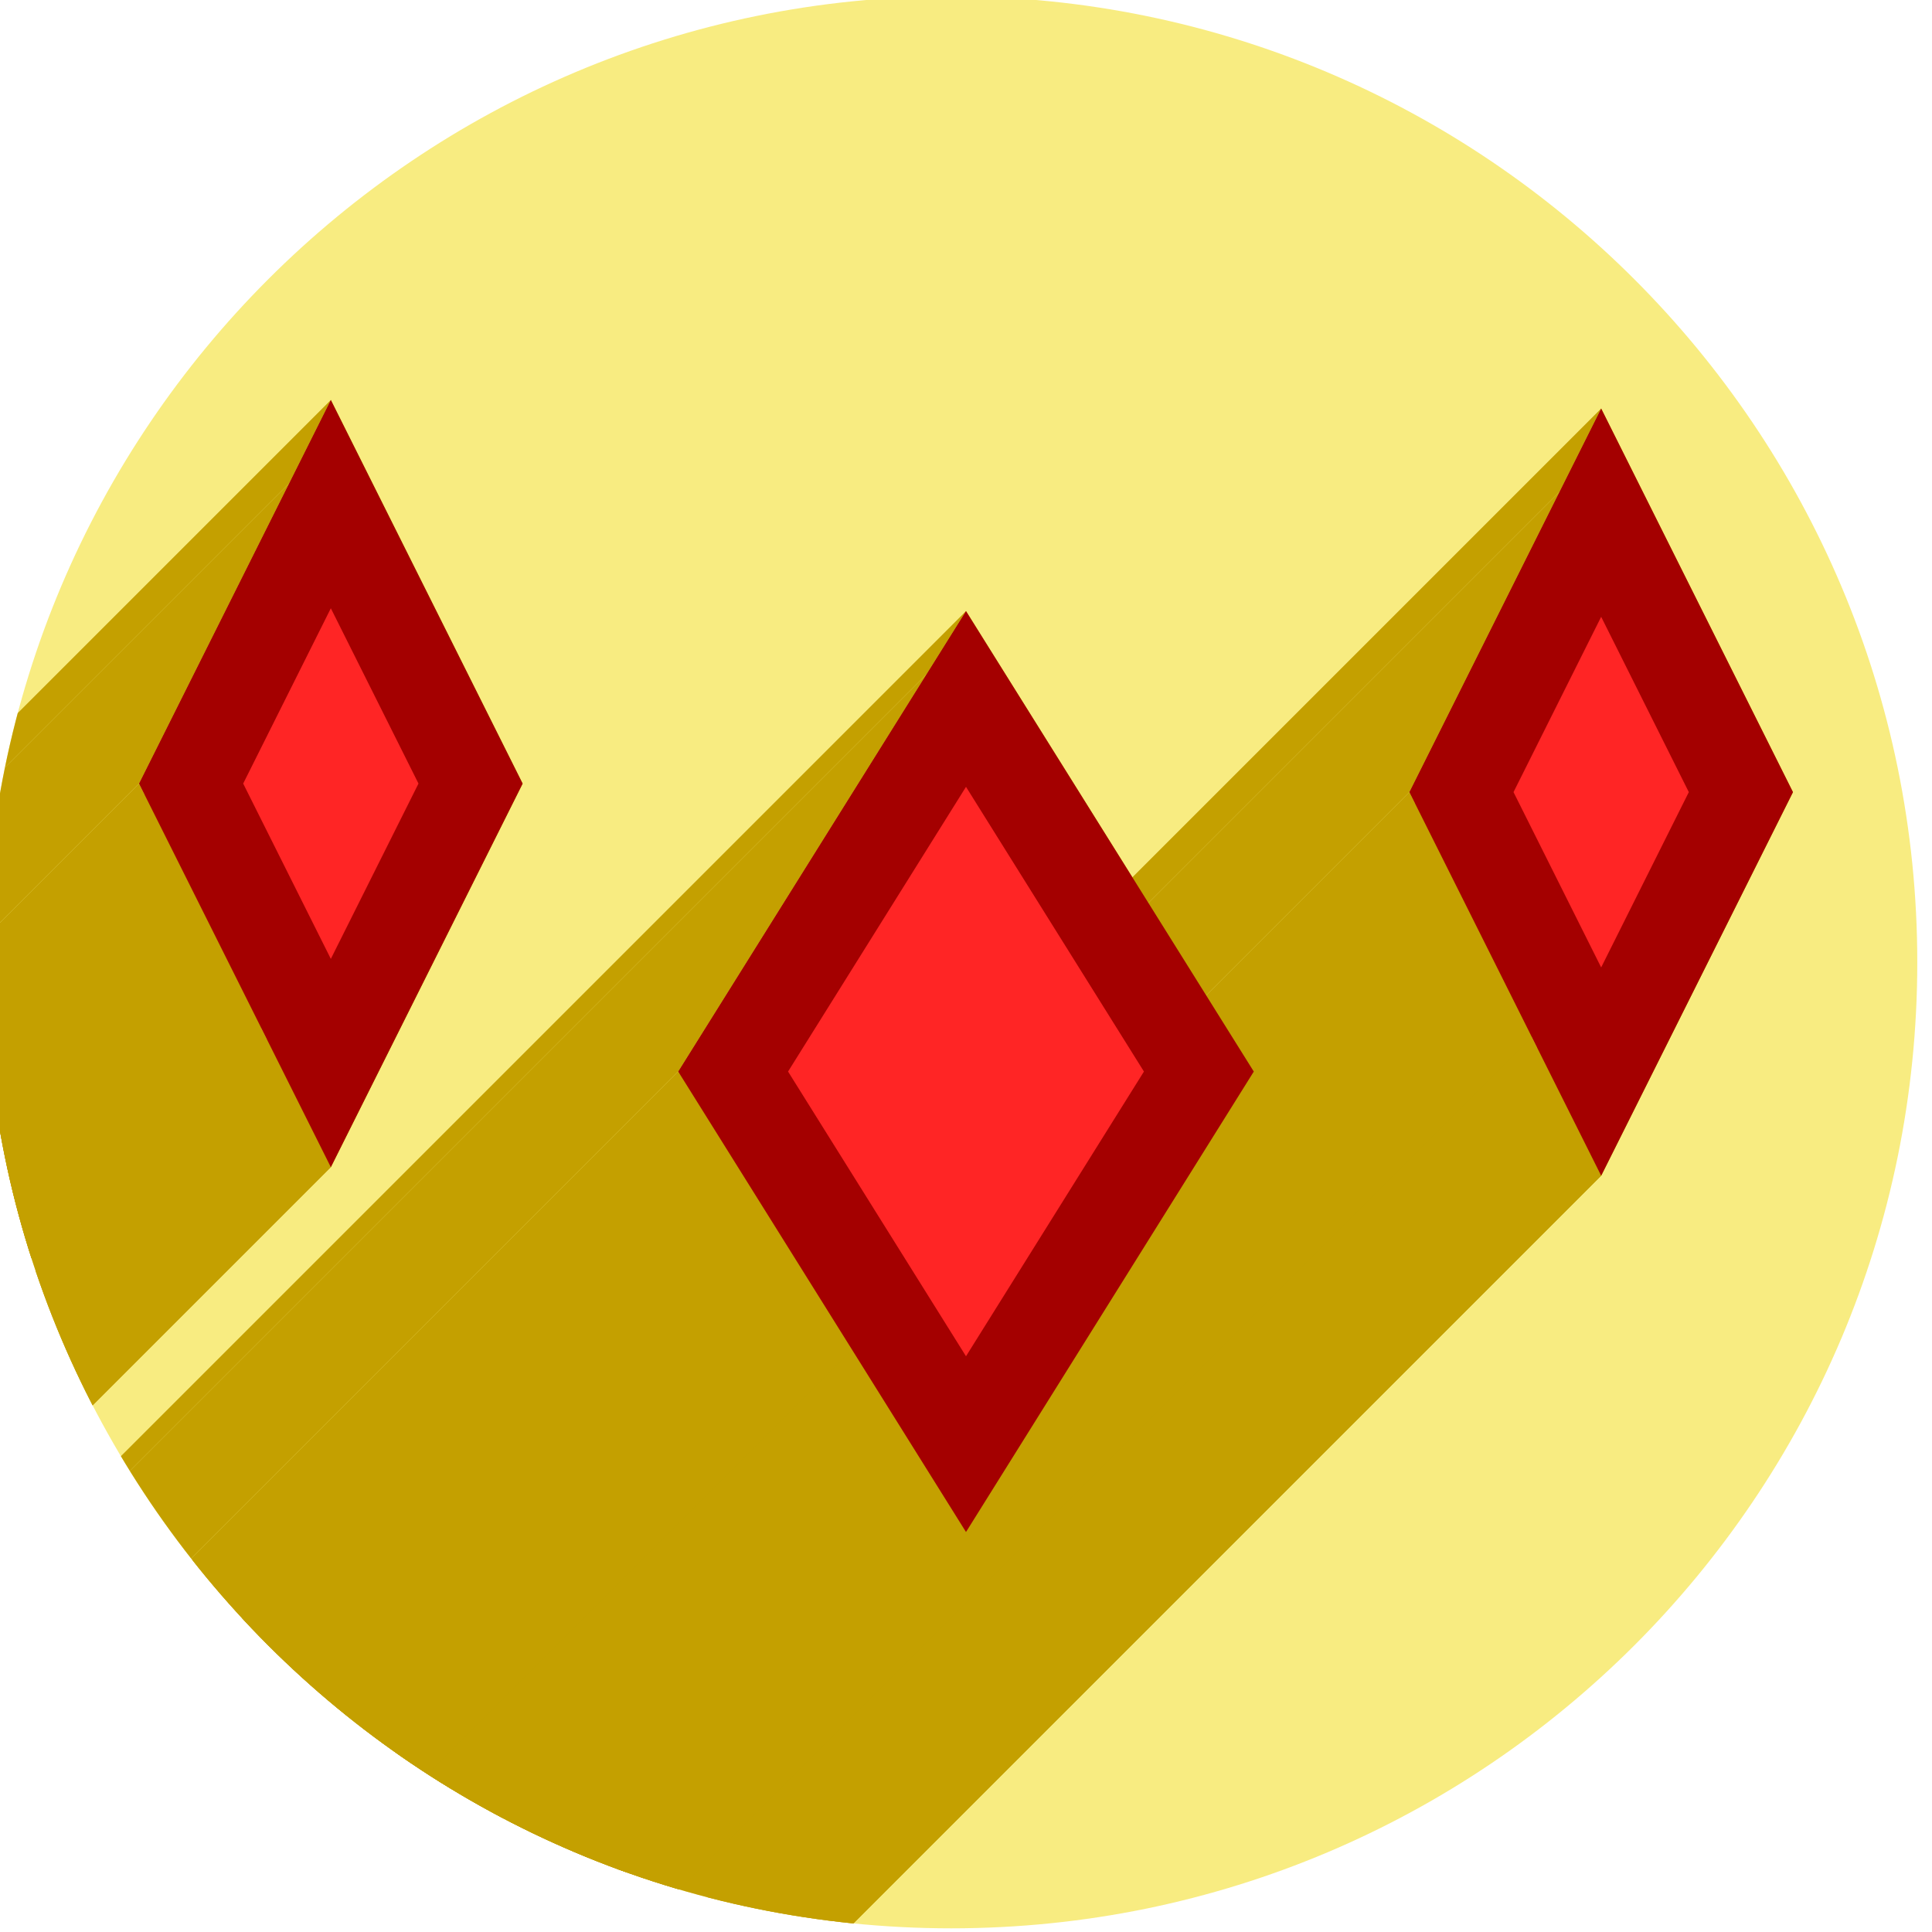
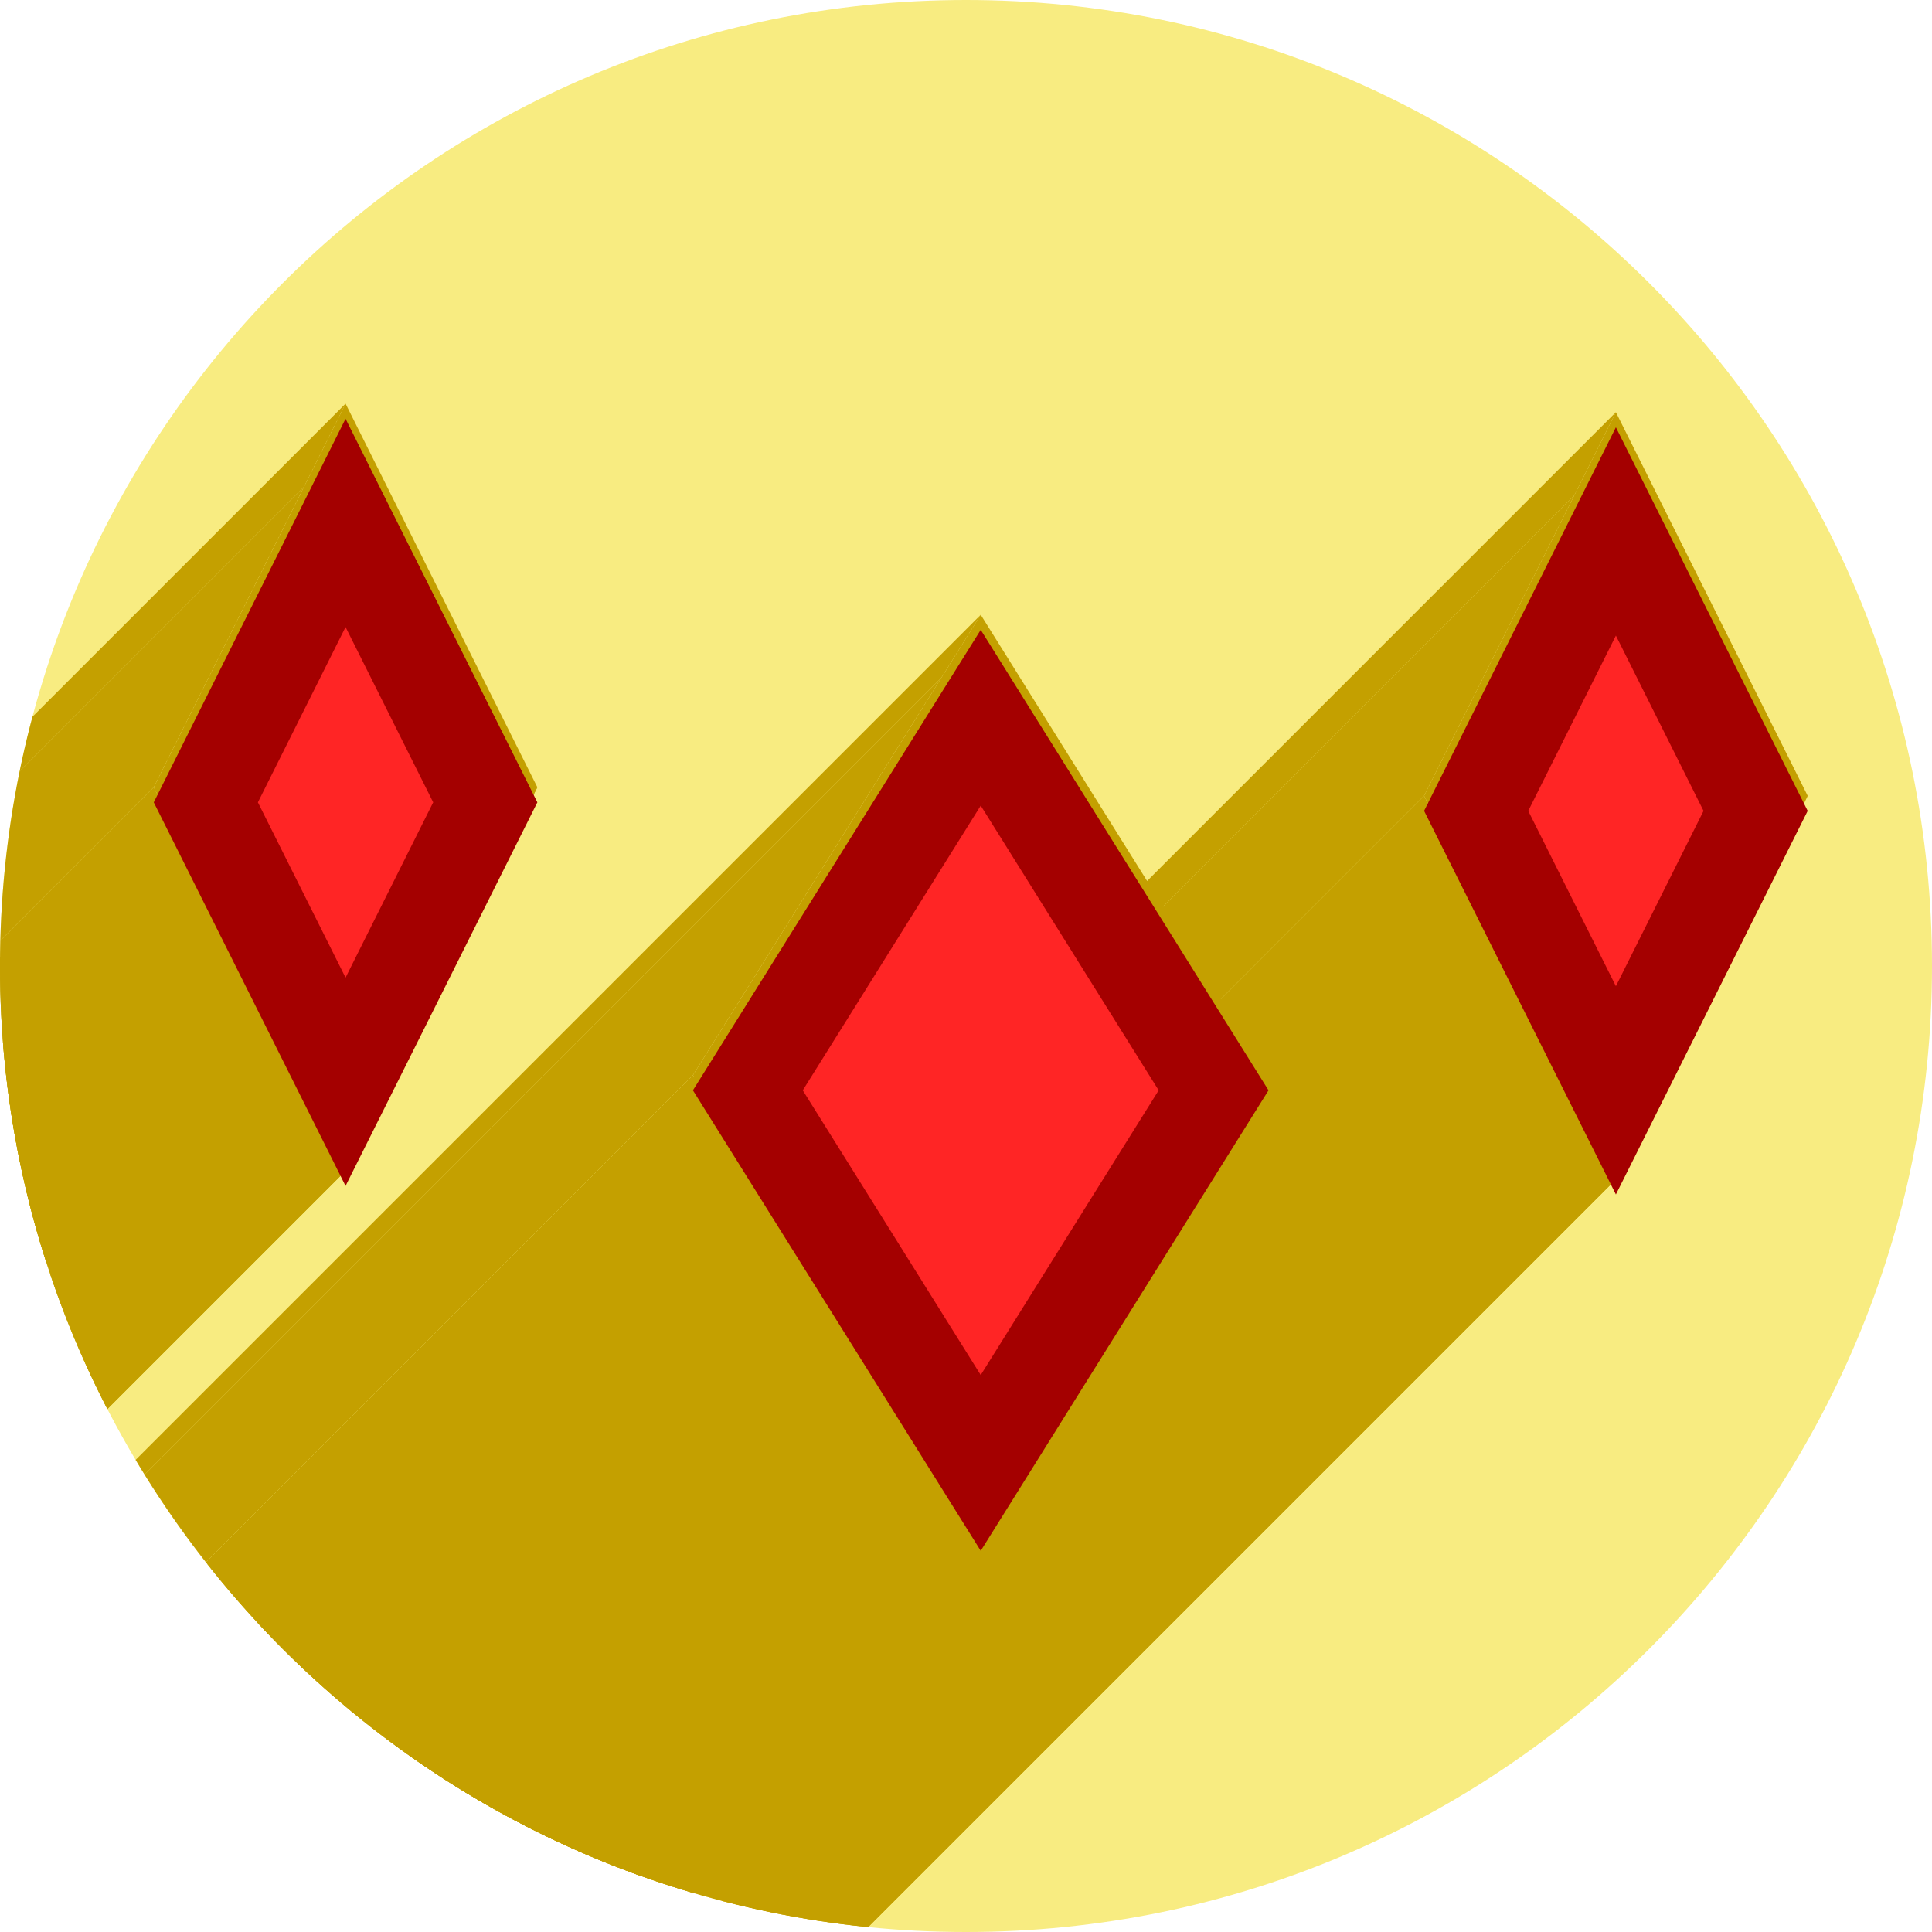
<svg xmlns="http://www.w3.org/2000/svg" xmlns:xlink="http://www.w3.org/1999/xlink" width="256" height="256" viewBox="0 0 256 256" id="svg2" version="1.1">
  <defs id="defs4">
    <clipPath id="clipPath5002" clipPathUnits="userSpaceOnUse">
      <g id="g5004">
        <path style="fill:#0f9d58;fill-opacity:1;stroke:none;stroke-width:4.858;stroke-linejoin:round;stroke-miterlimit:4;stroke-dasharray:none;stroke-opacity:1" d="M 88.118,249.435 C 46.103,235.291 14.771,201.687 4.134,159.361 1.338,148.236 0.923,144.163 0.926,127.889 0.928,117.472 1.134,112.014 1.658,108.541 4.465,89.913 12.177,70.638 23.043,55.086 c 3.959,-5.666 8.345,-10.931 9.102,-10.926 0.328,0.002 10.489,18.31 22.579,40.683 12.09,22.373 22.375,41.335 22.854,42.136 0.479,0.802 0.925,2.441 0.99,3.643 0.343,6.316 2.524,14.21 5.642,20.423 2.954,5.887 5.065,8.733 10.435,14.067 6.714,6.67 12.889,10.286 21.732,12.729 3.166,0.874 5.105,1.05 11.575,1.05 8.826,0 12.602,-0.762 19.264,-3.887 2.046,-0.96 3.937,-1.665 4.202,-1.568 0.265,0.097 -11.056,17.665 -25.157,39.038 l -25.639,38.861 -3.094,0.112 c -2.555,0.093 -4.195,-0.258 -9.409,-2.014 z" id="path5006" transform="translate(0,796.3622)" />
        <path style="fill:#f4b400;fill-opacity:1;stroke:none;stroke-width:4.858;stroke-linejoin:round;stroke-miterlimit:4;stroke-dasharray:none;stroke-opacity:1" d="m 112.36,1051.517 c -10.001,-1.45 -12.156,-1.82 -12.532,-2.156 -0.249,-0.222 1.738,-3.748 4.55,-8.072 7.166,-11.021 49.772,-74.648 50.259,-75.055 3.575,-2.992 8.635,-8.041 10.575,-10.554 3.362,-4.353 7.558,-12.914 9.065,-18.494 6.193,-22.925 -2.593,-47.152 -21.7,-59.837 l -2.961,-1.966 17.025,0.296 c 9.364,0.163 31.17,0.434 48.459,0.603 l 31.435,0.307 1.546,4.189 c 2.246,6.086 4.678,15.095 5.935,21.982 1.525,8.36 1.925,28.859 0.739,37.828 -3.08,23.278 -12.813,45.72 -27.802,64.106 -20.476,25.117 -51.46,42.197 -84.146,46.389 -5.312,0.681 -26.646,0.986 -30.446,0.436 z" id="path5008" />
        <path style="fill:#db4437;fill-opacity:1;stroke:none;stroke-width:10;stroke-linejoin:round;stroke-miterlimit:4;stroke-dasharray:none;stroke-opacity:1" d="M 67.99,108.873 C 41.284,59.576 33.29,45.149 32.234,44.345 31.651,43.901 32.811,42.55 38.696,36.815 53.436,22.45 68.809,13.041 87.839,6.736 101.687,2.148 112.582,0.437 127.951,0.437 c 21.31,0 37.805,3.81 56.835,13.126 25.294,12.383 46.194,33.579 58.52,59.346 1.611,3.369 2.93,6.372 2.93,6.675 0,0.56 -10.549,0.495 -71.165,-0.437 l -24.288,-0.374 -3.931,-1.764 c -6.757,-3.033 -10.646,-3.84 -18.658,-3.868 -5.03,-0.018 -7.979,0.208 -10.316,0.788 -14.508,3.604 -26.283,12.948 -33.292,26.419 -3.585,6.891 -5.247,13.082 -6.332,23.583 l -0.337,3.267 -9.927,-18.326 z" id="path5010" transform="translate(0,796.3622)" />
      </g>
    </clipPath>
    <clipPath clipPathUnits="userSpaceOnUse" id="clipPath4271">
      <circle style="fill:#292929;fill-opacity:0.26;stroke:none;stroke-width:10;stroke-linejoin:round;stroke-miterlimit:4;stroke-dasharray:none;stroke-opacity:0.259" id="circle4273" cx="128" cy="128" r="128" />
    </clipPath>
    <clipPath id="clipPath4363" clipPathUnits="userSpaceOnUse">
      <circle style="fill:#4285f4;fill-opacity:1;stroke:none;stroke-width:10;stroke-linejoin:round;stroke-miterlimit:4;stroke-dasharray:none;stroke-opacity:0.259" id="circle4365" cx="128" cy="924.362" r="128" />
    </clipPath>
    <clipPath clipPathUnits="userSpaceOnUse" id="clipPath4452">
      <circle style="fill:#4285f4;fill-opacity:1;stroke:none;stroke-width:10;stroke-linejoin:round;stroke-miterlimit:4;stroke-dasharray:none;stroke-opacity:0.259" id="circle4454" cx="128" cy="924.362" r="128" />
    </clipPath>
    <clipPath id="clipPath5177" clipPathUnits="userSpaceOnUse">
      <circle style="fill:#4285f4;fill-opacity:1;stroke:none;stroke-width:10;stroke-linejoin:round;stroke-miterlimit:4;stroke-dasharray:none;stroke-opacity:0.259" id="circle5179" cx="128" cy="924.362" r="128" />
    </clipPath>
    <clipPath clipPathUnits="userSpaceOnUse" id="clipPath4342">
      <circle style="fill:#4285f4;fill-opacity:1;stroke:none;stroke-width:10;stroke-linejoin:round;stroke-miterlimit:4;stroke-dasharray:none;stroke-opacity:0.259" id="circle4344" cx="128" cy="933.487" r="128" />
    </clipPath>
    <clipPath id="clipPath4681" clipPathUnits="userSpaceOnUse">
      <circle style="fill:#9d5fad;fill-opacity:1;stroke:none;stroke-width:10;stroke-linejoin:round;stroke-miterlimit:4;stroke-dasharray:none;stroke-opacity:0.259" id="circle4683" cx="127.003" cy="930.44" r="128" />
    </clipPath>
    <clipPath clipPathUnits="userSpaceOnUse" id="clipPath4480">
      <circle style="fill:#df7618;fill-opacity:1;stroke:none;stroke-width:10;stroke-linejoin:round;stroke-miterlimit:4;stroke-dasharray:none;stroke-opacity:0.259" id="circle4482" cx="128" cy="924.362" r="128" />
    </clipPath>
    <filter style="color-interpolation-filters:sRGB" id="filter4301">
      <feFlood flood-opacity="0.498" flood-color="rgb(0,0,0)" result="flood" id="feFlood4303" />
      <feComposite in="flood" in2="SourceGraphic" operator="in" result="composite1" id="feComposite4305" />
      <feGaussianBlur in="composite1" stdDeviation="3.7" result="blur" id="feGaussianBlur4307" />
      <feOffset dx="3.8" dy="3.7" result="offset" id="feOffset4309" />
      <feComposite in="SourceGraphic" in2="offset" operator="over" result="composite2" id="feComposite4311" />
    </filter>
    <clipPath id="clipPath5827" clipPathUnits="userSpaceOnUse">
      <circle style="fill:#df7618;fill-opacity:1;stroke:none;stroke-width:10;stroke-linejoin:round;stroke-miterlimit:4;stroke-dasharray:none;stroke-opacity:0.259" id="circle5829" cx="128" cy="924.362" r="128" />
    </clipPath>
    <clipPath clipPathUnits="userSpaceOnUse" id="clipPath5688">
      <circle style="fill:#ffeb4f;fill-opacity:1;stroke:none;stroke-width:10;stroke-linejoin:round;stroke-miterlimit:4;stroke-dasharray:none;stroke-opacity:0.259" id="circle5690" cx="126.05" cy="923.875" r="128" />
    </clipPath>
    <radialGradient cx="23" cy="28.5" r="3" fx="23" fy="28.5" id="radialGradient14259" xlink:href="#linearGradient8285" gradientUnits="userSpaceOnUse" gradientTransform="matrix(5.425437,0,0,10.54946,84.59649,606.8217)" />
    <linearGradient id="linearGradient8285">
      <stop id="stop8287" style="stop-color:#ff6c6c;stop-opacity:1" offset="0" />
      <stop id="stop8289" style="stop-color:#cc0000;stop-opacity:1" offset="1" />
    </linearGradient>
    <radialGradient cx="23" cy="28.5" r="3" fx="23" fy="28.5" id="radialGradient11865" xlink:href="#linearGradient8285" gradientUnits="userSpaceOnUse" gradientTransform="matrix(5.425435,0,0,10.54946,-78.16658,605.9928)" />
    <radialGradient cx="23" cy="28.5" r="3" fx="23" fy="28.5" id="radialGradient17172" xlink:href="#linearGradient8285" gradientUnits="userSpaceOnUse" gradientTransform="matrix(9.04239,0,0,14.06594,-79.975,533.7291)" />
    <clipPath id="clipPath5888" clipPathUnits="userSpaceOnUse">
      <circle style="fill:#eed60b;fill-opacity:1;stroke:none;stroke-width:10;stroke-linejoin:round;stroke-miterlimit:4;stroke-dasharray:none;stroke-opacity:0.259" id="circle5890" cx="126.05" cy="923.875" r="128" />
    </clipPath>
    <clipPath clipPathUnits="userSpaceOnUse" id="clipPath4771">
      <circle style="fill:#fbec74;fill-opacity:1;stroke:none;stroke-width:10;stroke-linejoin:round;stroke-miterlimit:4;stroke-dasharray:none;stroke-opacity:0.259" id="circle4773" cx="126.05" cy="923.875" r="128" />
    </clipPath>
  </defs>
  <g id="layer1" transform="translate(0,-796.3622)">
    <path style="fill:none;fill-rule:evenodd;stroke:none;stroke-width:1px;stroke-linecap:butt;stroke-linejoin:miter;stroke-opacity:1" d="M 154.474,968.81 101.04,1048.476 0.486,1048.962 0,842.024 l 33.032,-2.429 45.176,83.552 21.374,35.461 26.717,13.116 z" id="path4913" />
-     <circle r="128" cy="923.875" cx="126.05" id="path4152" style="fill:#f8ec81;fill-opacity:1;stroke:none;stroke-width:10;stroke-linejoin:round;stroke-miterlimit:4;stroke-dasharray:none;stroke-opacity:0.259" />
    <text xml:space="preserve" style="font-style:normal;font-weight:normal;font-size:40px;line-height:125%;font-family:sans-serif;letter-spacing:0px;word-spacing:0px;fill:#000000;fill-opacity:1;stroke:none;stroke-width:1px;stroke-linecap:butt;stroke-linejoin:miter;stroke-opacity:1" x="120" y="927.362" id="text4914">
      <tspan id="tspan4916" x="120" y="927.362" />
    </text>
-     <path id="path4233" d="m 90,171 c -0.028,0.102 -0.095,0.188 -0.143,0.282 -0.034,0.067 -0.063,0.175 0.01,0.194 0.629,0.166 1.293,0 1.943,0 2e-6,0 4e-6,0 6e-6,0 2.429,0 4.858,0 7.287,0 h 3e-6 17.002 0 33.032 10.201 3.4 1.943 c 0,0 0,0 1e-5,0 0.162,0 0.326,0.027 0.486,0 1e-5,0 1e-5,0 1e-5,0 0.815,-0.136 1.614,-0.35 2.429,-0.486 0,0 0,0 1e-5,0 0.16,-0.027 0.324,0 0.486,0 h 1.943 4.858 5.829 c 0.65,0 1.312,0.158 1.943,0 0.231,-0.058 0.26,-0.411 0.486,-0.486 10e-6,0 10e-6,0 10e-6,0 0.309,-0.103 0.645,0 0.972,0 1e-5,0 1e-5,0 1e-5,0 0.488,0 0.984,0.118 1.457,0 0.228,-0.057 0.275,-0.381 0.486,-0.486 0.033,-0.017 0.073,-0.013 0.11,-0.016 0.074,-0.005 0.149,-0.006 0.223,-0.007 0.212,-0.003 0.424,-6e-4 0.636,0.003 0.324,0.005 0.649,0.02 0.974,0.02 h 3.886 c 0.34,0 0.679,0.018 1.019,0.024 1e-5,0 1e-5,0 1e-5,0 0.201,0.004 0.402,0.007 0.602,0.003 0.107,-0.002 0.226,0.021 0.322,-0.027 0.207,-0.104 0.278,-0.382 0.486,-0.486 0.05,-0.025 0.111,-0.018 0.167,-0.021 0.118,-0.006 0.236,-0.008 0.355,-0.01 0,0 0,0 0,0 0.348,-0.004 0.697,-6.9e-4 1.045,0.003 0.611,0.007 1.223,0.027 1.834,0.027 0.43,0 0.861,-0.006 1.291,-0.008 0.26,-0.001 0.52,-0.002 0.78,-0.001 0.085,4.2e-4 0.17,9e-4 0.256,0.003 h 0 c 1e-5,0 1e-5,0 1e-5,0 0.024,5.9e-4 0.049,0.001 0.073,0.003 0.009,5.7e-4 0.022,-0.003 0.029,0.004 0.06,0.06 0.025,0.162 5e-5,0.243 -0.025,0.081 -0.06,0.183 0,0.243 0.073,0.073 0.196,0.013 0.294,-0.017 0.071,-0.022 0.202,-0.056 0.192,0.017 -0.054,0.388 -0.412,0.65 -0.622,0.981" style="fill:none;stroke:black;stroke-opacity:1;stroke-width:1px;stroke-linejoin:miter;stroke-linecap:butt;fill-rule:evenodd" />
-     <g id="g4566" transform="translate(2.2577596e-6,-1.9983054e-6)" clip-path="url(#clipPath4771)" style="fill:#c4a000;fill-opacity:1">
-       <g id="g4643" style="fill:#c4a000;fill-opacity:1">
-         <g id="g4640" style="color:#000000;font-style:normal;font-variant:normal;font-weight:normal;font-stretch:normal;font-size:medium;line-height:normal;font-family:sans-serif;font-variant-ligatures:normal;font-variant-position:normal;font-variant-caps:normal;font-variant-numeric:normal;font-variant-alternates:normal;font-feature-settings:normal;text-indent:0;text-align:start;text-decoration:none;text-decoration-line:none;text-decoration-style:solid;text-decoration-color:#000000;letter-spacing:normal;word-spacing:normal;text-transform:none;writing-mode:lr-tb;direction:ltr;text-orientation:mixed;dominant-baseline:auto;baseline-shift:baseline;text-anchor:start;white-space:normal;shape-padding:0;clip-rule:nonzero;display:inline;overflow:visible;visibility:visible;opacity:1;isolation:auto;mix-blend-mode:normal;color-interpolation:sRGB;color-interpolation-filters:linearRGB;solid-color:#000000;solid-opacity:1;vector-effect:none;fill:#c4a000;fill-opacity:1;fill-rule:nonzero;stroke:none;stroke-width:12.343;stroke-linecap:round;stroke-linejoin:miter;stroke-miterlimit:4;stroke-dasharray:none;stroke-dashoffset:0;stroke-opacity:1;color-rendering:auto;image-rendering:auto;shape-rendering:auto;text-rendering:auto;enable-background:accumulate">
-           <path id="path4626" d="M128.0 877.334L122.768 885.707L-18.654 1027.128L-13.421 1018.755Z" style="fill:#c4a000;fill-opacity:1" />
-           <path id="path4628" d="M122.768 885.707L89.867 938.348L-51.554 1079.769L-18.654 1027.128Z" style="fill:#c4a000;fill-opacity:1" />
-           <path id="path4630" d="M89.867 938.348L128.0 999.361L-13.421 1140.783L-51.554 1079.769Z" style="fill:#c4a000;fill-opacity:1" />
-           <path id="path4632" d="M128.0 999.361L166.133 938.348L24.711 1079.769L-13.421 1140.783Z" style="fill:#c4a000;fill-opacity:1" />
-           <path id="path4634" d="M128.0 900.621L151.578 938.348L10.157 1079.769L-13.421 1042.042Z" style="fill:#c4a000;fill-opacity:1" />
-           <path id="path4636" d="M151.578 938.348L128.0 976.074L-13.421 1117.496L10.157 1079.769Z" style="fill:#c4a000;fill-opacity:1" />
-           <path id="path4638" d="M128.0 976.074L104.422 938.348L-36.999 1079.769L-13.421 1117.496Z" style="fill:#c4a000;fill-opacity:1" />
+     <path id="path4233" d="m 90,171 c -0.028,0.102 -0.095,0.188 -0.143,0.282 -0.034,0.067 -0.063,0.175 0.01,0.194 0.629,0.166 1.293,0 1.943,0 2.429,0 4.858,0 7.287,0 h 3e-6 17.002 1e-5 33.032 10.201 3.4 1.943 c 0,0 0,0 1e-5,0 0.162,0 0.326,0.027 0.486,0 1e-5,0 1e-5,0 1e-5,0 0.815,-0.136 1.614,-0.35 2.429,-0.486 0.16,-0.027 0.324,0 0.486,0 h 1.943 4.858 5.829 c 0.65,0 1.312,0.158 1.943,0 0.231,-0.058 0.26,-0.411 0.486,-0.486 0.309,-0.103 0.645,0 0.972,0 1e-5,0 1e-5,0 1e-5,0 0.488,0 0.984,0.118 1.457,0 0.228,-0.057 0.275,-0.381 0.486,-0.486 0.033,-0.017 0.073,-0.013 0.11,-0.016 0,0 0,0 0,0 0.074,-0.005 0.149,-0.006 0.223,-0.007 0.212,-0.003 0.424,-6e-4 0.636,0.003 0.324,0.005 0.649,0.02 0.974,0.02 h 3.886 c 0.34,0 0.679,0.018 1.019,0.024 1e-5,0 1e-5,0 1e-5,0 0.201,0.004 0.402,0.007 0.602,0.003 0,0 0,0 10e-6,0 0.107,-0.002 0.226,0.021 0.322,-0.027 0.207,-0.104 0.278,-0.382 0.486,-0.486 0.05,-0.025 0.111,-0.018 0.167,-0.021 0.118,-0.006 0.236,-0.008 0.355,-0.01 0,0 0,0 0,0 0.348,-0.004 0.697,-6.9e-4 1.045,0.003 0.611,0.007 1.223,0.027 1.834,0.027 0.43,0 0.861,-0.006 1.291,-0.008 0.26,-0.001 0.52,-0.002 0.78,-0.001 0.085,4.2e-4 0.17,9e-4 0.256,0.003 0,0 0,0 0,0 1e-5,0 1e-5,0 1e-5,0 0.024,5.9e-4 0.049,0.001 0.073,0.003 0.009,5.7e-4 0.022,-0.003 0.029,0.004 0.06,0.06 0.025,0.162 5e-5,0.243 -0.025,0.081 -0.06,0.183 0,0.243 0.073,0.073 0.196,0.013 0.294,-0.017 0.071,-0.022 0.202,-0.056 0.192,0.017 -0.054,0.388 -0.412,0.65 -0.622,0.981" style="fill:none;stroke:black;stroke-opacity:1;stroke-width:1px;stroke-linejoin:miter;stroke-linecap:butt;fill-rule:evenodd" />
+     <circle r="128" cy="924.362" cx="128" id="path4152" style="fill:#f8ec81;fill-opacity:1;stroke:none;stroke-width:10;stroke-linejoin:round;stroke-miterlimit:4;stroke-dasharray:none;stroke-opacity:0.259" />
+     <g id="g3683" transform="translate(-2.2999023e-6,2.000025)">
+       <g style="fill:#c4a000;fill-opacity:1" clip-path="url(#clipPath4771)" transform="translate(1.95048,-1.512415)" id="g4566">
+         <g style="fill:#c4a000;fill-opacity:1" id="g4643">
+           <g style="color:#000000;font-style:normal;font-variant:normal;font-weight:normal;font-stretch:normal;font-size:medium;line-height:normal;font-family:sans-serif;font-variant-ligatures:normal;font-variant-position:normal;font-variant-caps:normal;font-variant-numeric:normal;font-variant-alternates:normal;font-feature-settings:normal;text-indent:0;text-align:start;text-decoration:none;text-decoration-line:none;text-decoration-style:solid;text-decoration-color:#000000;letter-spacing:normal;word-spacing:normal;text-transform:none;writing-mode:lr-tb;direction:ltr;text-orientation:mixed;dominant-baseline:auto;baseline-shift:baseline;text-anchor:start;white-space:normal;shape-padding:0;clip-rule:nonzero;display:inline;overflow:visible;visibility:visible;opacity:1;isolation:auto;mix-blend-mode:normal;color-interpolation:sRGB;color-interpolation-filters:linearRGB;solid-color:#000000;solid-opacity:1;vector-effect:none;fill:#c4a000;fill-opacity:1;fill-rule:nonzero;stroke:none;stroke-width:12.343;stroke-linecap:round;stroke-linejoin:miter;stroke-miterlimit:4;stroke-dasharray:none;stroke-dashoffset:0;stroke-opacity:1;color-rendering:auto;image-rendering:auto;shape-rendering:auto;text-rendering:auto;enable-background:accumulate" id="g4640">
+             <path style="fill:#c4a000;fill-opacity:1" d="m 128,877.334 -5.232,8.373 -141.421,141.421 5.232,-8.373 z" id="path4626" />
+             <path style="fill:#c4a000;fill-opacity:1" d="M 122.768,885.707 89.867,938.348 -51.554,1079.769 -18.654,1027.128 Z" id="path4628" />
+             <path style="fill:#c4a000;fill-opacity:1" d="M 89.867,938.348 128,999.361 -13.421,1140.783 -51.554,1079.769 Z" id="path4630" />
+             <path style="fill:#c4a000;fill-opacity:1" d="m 128,999.361 38.133,-61.014 -141.421,141.421 -38.133,61.014 z" id="path4632" />
+             <path style="fill:#c4a000;fill-opacity:1" d="m 128,900.621 23.578,37.727 -141.421,141.421 -23.578,-37.727 z" id="path4634" />
+             <path style="fill:#c4a000;fill-opacity:1" d="M 151.578,938.348 128,976.074 -13.421,1117.496 10.157,1079.769 Z" id="path4636" />
+             <path style="fill:#c4a000;fill-opacity:1" d="m 128,976.074 -23.578,-37.727 -141.421,141.421 23.578,37.727 z" id="path4638" />
+           </g>
+           <path style="color:#000000;font-style:normal;font-variant:normal;font-weight:normal;font-stretch:normal;font-size:medium;line-height:normal;font-family:sans-serif;font-variant-ligatures:normal;font-variant-position:normal;font-variant-caps:normal;font-variant-numeric:normal;font-variant-alternates:normal;font-feature-settings:normal;text-indent:0;text-align:start;text-decoration:none;text-decoration-line:none;text-decoration-style:solid;text-decoration-color:#000000;letter-spacing:normal;word-spacing:normal;text-transform:none;writing-mode:lr-tb;direction:ltr;text-orientation:mixed;dominant-baseline:auto;baseline-shift:baseline;text-anchor:start;white-space:normal;shape-padding:0;clip-rule:nonzero;display:inline;overflow:visible;visibility:visible;opacity:1;isolation:auto;mix-blend-mode:normal;color-interpolation:sRGB;color-interpolation-filters:linearRGB;solid-color:#000000;solid-opacity:1;vector-effect:none;fill:#c4a000;fill-opacity:1;fill-rule:nonzero;stroke:none;stroke-width:12.343;stroke-linecap:round;stroke-linejoin:miter;stroke-miterlimit:4;stroke-dasharray:none;stroke-dashoffset:0;stroke-opacity:1;color-rendering:auto;image-rendering:auto;shape-rendering:auto;text-rendering:auto;enable-background:accumulate" d="m 128,877.334 -5.232,8.373 L 89.867,938.348 128,999.361 166.133,938.348 Z m 0,23.287 23.578,37.727 L 128,976.074 104.422,938.348 Z" id="path4564" />
        </g>
-         <path id="path4564" d="m 128,877.334 -5.232,8.373 L 89.867,938.348 128,999.361 166.133,938.348 Z m 0,23.287 23.578,37.727 L 128,976.074 104.422,938.348 Z" style="color:#000000;font-style:normal;font-variant:normal;font-weight:normal;font-stretch:normal;font-size:medium;line-height:normal;font-family:sans-serif;font-variant-ligatures:normal;font-variant-position:normal;font-variant-caps:normal;font-variant-numeric:normal;font-variant-alternates:normal;font-feature-settings:normal;text-indent:0;text-align:start;text-decoration:none;text-decoration-line:none;text-decoration-style:solid;text-decoration-color:#000000;letter-spacing:normal;word-spacing:normal;text-transform:none;writing-mode:lr-tb;direction:ltr;text-orientation:mixed;dominant-baseline:auto;baseline-shift:baseline;text-anchor:start;white-space:normal;shape-padding:0;clip-rule:nonzero;display:inline;overflow:visible;visibility:visible;opacity:1;isolation:auto;mix-blend-mode:normal;color-interpolation:sRGB;color-interpolation-filters:linearRGB;solid-color:#000000;solid-opacity:1;vector-effect:none;fill:#c4a000;fill-opacity:1;fill-rule:nonzero;stroke:none;stroke-width:12.343;stroke-linecap:round;stroke-linejoin:miter;stroke-miterlimit:4;stroke-dasharray:none;stroke-dashoffset:0;stroke-opacity:1;color-rendering:auto;image-rendering:auto;shape-rendering:auto;text-rendering:auto;enable-background:accumulate" />
+         <g style="fill:#c4a000;fill-opacity:1" id="g4662">
+           <g style="color:#000000;font-style:normal;font-variant:normal;font-weight:normal;font-stretch:normal;font-size:medium;line-height:normal;font-family:sans-serif;font-variant-ligatures:normal;font-variant-position:normal;font-variant-caps:normal;font-variant-numeric:normal;font-variant-alternates:normal;font-feature-settings:normal;text-indent:0;text-align:start;text-decoration:none;text-decoration-line:none;text-decoration-style:solid;text-decoration-color:#000000;letter-spacing:normal;word-spacing:normal;text-transform:none;writing-mode:lr-tb;direction:ltr;text-orientation:mixed;dominant-baseline:auto;baseline-shift:baseline;text-anchor:start;white-space:normal;shape-padding:0;clip-rule:nonzero;display:inline;overflow:visible;visibility:visible;opacity:1;isolation:auto;mix-blend-mode:normal;color-interpolation:sRGB;color-interpolation-filters:linearRGB;solid-color:#000000;solid-opacity:1;vector-effect:none;fill:#c4a000;fill-opacity:1;fill-rule:nonzero;stroke:none;stroke-width:12.343;stroke-linecap:round;stroke-linejoin:miter;stroke-miterlimit:4;stroke-dasharray:none;stroke-dashoffset:0;stroke-opacity:1;color-rendering:auto;image-rendering:auto;shape-rendering:auto;text-rendering:auto;enable-background:accumulate" id="g4659">
+             <path style="fill:#c4a000;fill-opacity:1" d="m 212.162,850.494 -5.52,11.039 -141.421,141.421 5.52,-11.039 z" id="path4645" />
+             <path style="fill:#c4a000;fill-opacity:1" d="M 206.643,861.533 186.75,901.32 45.329,1042.742 l 19.893,-39.787 z" id="path4647" />
+             <path style="fill:#c4a000;fill-opacity:1" d="m 186.75,901.32 25.412,50.828 -141.421,141.421 -25.412,-50.828 z" id="path4649" />
+             <path style="fill:#c4a000;fill-opacity:1" d="m 212.162,952.148 25.414,-50.828 -141.421,141.421 -25.414,50.828 z" id="path4651" />
+             <path style="fill:#c4a000;fill-opacity:1" d="m 212.164,878.094 11.613,23.227 -141.421,141.421 -11.613,-23.227 z" id="path4653" />
+             <path style="fill:#c4a000;fill-opacity:1" d="m 223.777,901.32 -11.613,23.227 -141.421,141.421 11.613,-23.227 z" id="path4655" />
+             <path style="fill:#c4a000;fill-opacity:1" d="m 212.164,924.547 -11.615,-23.227 -141.421,141.421 11.615,23.227 z" id="path4657" />
+           </g>
+           <path style="color:#000000;font-style:normal;font-variant:normal;font-weight:normal;font-stretch:normal;font-size:medium;line-height:normal;font-family:sans-serif;font-variant-ligatures:normal;font-variant-position:normal;font-variant-caps:normal;font-variant-numeric:normal;font-variant-alternates:normal;font-feature-settings:normal;text-indent:0;text-align:start;text-decoration:none;text-decoration-line:none;text-decoration-style:solid;text-decoration-color:#000000;letter-spacing:normal;word-spacing:normal;text-transform:none;writing-mode:lr-tb;direction:ltr;text-orientation:mixed;dominant-baseline:auto;baseline-shift:baseline;text-anchor:start;white-space:normal;shape-padding:0;clip-rule:nonzero;display:inline;overflow:visible;visibility:visible;opacity:1;isolation:auto;mix-blend-mode:normal;color-interpolation:sRGB;color-interpolation-filters:linearRGB;solid-color:#000000;solid-opacity:1;vector-effect:none;fill:#c4a000;fill-opacity:1;fill-rule:nonzero;stroke:none;stroke-width:12.343;stroke-linecap:round;stroke-linejoin:miter;stroke-miterlimit:4;stroke-dasharray:none;stroke-dashoffset:0;stroke-opacity:1;color-rendering:auto;image-rendering:auto;shape-rendering:auto;text-rendering:auto;enable-background:accumulate" d="m 212.162,850.494 -5.52,11.039 -19.893,39.787 25.412,50.828 25.414,-50.828 z m 0.002,27.6 11.613,23.227 -11.613,23.227 -11.615,-23.227 z" id="path4562" />
+         </g>
+         <g style="fill:#c4a000;fill-opacity:1" id="g4681">
+           <g style="color:#000000;font-style:normal;font-variant:normal;font-weight:normal;font-stretch:normal;font-size:medium;line-height:normal;font-family:sans-serif;font-variant-ligatures:normal;font-variant-position:normal;font-variant-caps:normal;font-variant-numeric:normal;font-variant-alternates:normal;font-feature-settings:normal;text-indent:0;text-align:start;text-decoration:none;text-decoration-line:none;text-decoration-style:solid;text-decoration-color:#000000;letter-spacing:normal;word-spacing:normal;text-transform:none;writing-mode:lr-tb;direction:ltr;text-orientation:mixed;dominant-baseline:auto;baseline-shift:baseline;text-anchor:start;white-space:normal;shape-padding:0;clip-rule:nonzero;display:inline;overflow:visible;visibility:visible;opacity:1;isolation:auto;mix-blend-mode:normal;color-interpolation:sRGB;color-interpolation-filters:linearRGB;solid-color:#000000;solid-opacity:1;vector-effect:none;fill:#c4a000;fill-opacity:1;fill-rule:nonzero;stroke:none;stroke-width:12.343;stroke-linecap:round;stroke-linejoin:miter;stroke-miterlimit:4;stroke-dasharray:none;stroke-dashoffset:0;stroke-opacity:1;color-rendering:auto;image-rendering:auto;shape-rendering:auto;text-rendering:auto;enable-background:accumulate" id="g4678">
+             <path style="fill:#c4a000;fill-opacity:1" d="m 43.838,849.361 -5.521,11.041 -141.421,141.421 5.521,-11.041 z" id="path4664" />
+             <path style="fill:#c4a000;fill-opacity:1" d="m 38.316,860.402 -19.893,39.787 -141.421,141.421 19.893,-39.787 z" id="path4666" />
+             <path style="fill:#c4a000;fill-opacity:1" d="M 18.424,900.189 43.838,951.016 -97.583,1092.437 -122.998,1041.611 Z" id="path4668" />
+             <path style="fill:#c4a000;fill-opacity:1" d="M 43.838,951.016 69.25,900.189 -72.171,1041.611 -97.583,1092.437 Z" id="path4670" />
+             <path style="fill:#c4a000;fill-opacity:1" d="m 43.836,876.963 11.615,23.227 -141.421,141.421 -11.615,-23.227 z" id="path4672" />
+             <path style="fill:#c4a000;fill-opacity:1" d="m 55.451,900.189 -11.615,23.227 -141.421,141.421 11.615,-23.227 z" id="path4674" />
+             <path style="fill:#c4a000;fill-opacity:1" d="m 43.836,923.416 -11.613,-23.227 -141.421,141.421 11.613,23.227 z" id="path4676" />
+           </g>
+           <path style="color:#000000;font-style:normal;font-variant:normal;font-weight:normal;font-stretch:normal;font-size:medium;line-height:normal;font-family:sans-serif;font-variant-ligatures:normal;font-variant-position:normal;font-variant-caps:normal;font-variant-numeric:normal;font-variant-alternates:normal;font-feature-settings:normal;text-indent:0;text-align:start;text-decoration:none;text-decoration-line:none;text-decoration-style:solid;text-decoration-color:#000000;letter-spacing:normal;word-spacing:normal;text-transform:none;writing-mode:lr-tb;direction:ltr;text-orientation:mixed;dominant-baseline:auto;baseline-shift:baseline;text-anchor:start;white-space:normal;shape-padding:0;clip-rule:nonzero;display:inline;overflow:visible;visibility:visible;opacity:1;isolation:auto;mix-blend-mode:normal;color-interpolation:sRGB;color-interpolation-filters:linearRGB;solid-color:#000000;solid-opacity:1;vector-effect:none;fill:#c4a000;fill-opacity:1;fill-rule:nonzero;stroke:none;stroke-width:12.343;stroke-linecap:round;stroke-linejoin:miter;stroke-miterlimit:4;stroke-dasharray:none;stroke-dashoffset:0;stroke-opacity:1;color-rendering:auto;image-rendering:auto;shape-rendering:auto;text-rendering:auto;enable-background:accumulate" d="M 43.838,849.361 38.316,860.402 18.424,900.189 43.838,951.016 69.25,900.189 Z m -0.002,27.602 11.615,23.227 -11.615,23.227 -11.613,-23.227 z" id="path4560" />
+         </g>
      </g>
-       <g id="g4662" style="fill:#c4a000;fill-opacity:1">
-         <g id="g4659" style="color:#000000;font-style:normal;font-variant:normal;font-weight:normal;font-stretch:normal;font-size:medium;line-height:normal;font-family:sans-serif;font-variant-ligatures:normal;font-variant-position:normal;font-variant-caps:normal;font-variant-numeric:normal;font-variant-alternates:normal;font-feature-settings:normal;text-indent:0;text-align:start;text-decoration:none;text-decoration-line:none;text-decoration-style:solid;text-decoration-color:#000000;letter-spacing:normal;word-spacing:normal;text-transform:none;writing-mode:lr-tb;direction:ltr;text-orientation:mixed;dominant-baseline:auto;baseline-shift:baseline;text-anchor:start;white-space:normal;shape-padding:0;clip-rule:nonzero;display:inline;overflow:visible;visibility:visible;opacity:1;isolation:auto;mix-blend-mode:normal;color-interpolation:sRGB;color-interpolation-filters:linearRGB;solid-color:#000000;solid-opacity:1;vector-effect:none;fill:#c4a000;fill-opacity:1;fill-rule:nonzero;stroke:none;stroke-width:12.343;stroke-linecap:round;stroke-linejoin:miter;stroke-miterlimit:4;stroke-dasharray:none;stroke-dashoffset:0;stroke-opacity:1;color-rendering:auto;image-rendering:auto;shape-rendering:auto;text-rendering:auto;enable-background:accumulate">
-           <path id="path4645" d="M212.162 850.494L206.643 861.533L65.221 1002.955L70.741 991.915Z" style="fill:#c4a000;fill-opacity:1" />
-           <path id="path4647" d="M206.643 861.533L186.75 901.32L45.329 1042.742L65.221 1002.955Z" style="fill:#c4a000;fill-opacity:1" />
-           <path id="path4649" d="M186.75 901.32L212.162 952.148L70.741 1093.57L45.329 1042.742Z" style="fill:#c4a000;fill-opacity:1" />
-           <path id="path4651" d="M212.162 952.148L237.576 901.32L96.155 1042.742L70.741 1093.57Z" style="fill:#c4a000;fill-opacity:1" />
-           <path id="path4653" d="M212.164 878.094L223.777 901.32L82.356 1042.742L70.743 1019.515Z" style="fill:#c4a000;fill-opacity:1" />
-           <path id="path4655" d="M223.777 901.32L212.164 924.547L70.743 1065.968L82.356 1042.742Z" style="fill:#c4a000;fill-opacity:1" />
-           <path id="path4657" d="M212.164 924.547L200.549 901.32L59.128 1042.742L70.743 1065.968Z" style="fill:#c4a000;fill-opacity:1" />
-         </g>
-         <path id="path4562" d="m 212.162,850.494 -5.52,11.039 -19.893,39.787 25.412,50.828 25.414,-50.828 z m 0.002,27.6 11.613,23.227 -11.613,23.227 -11.615,-23.227 z" style="color:#000000;font-style:normal;font-variant:normal;font-weight:normal;font-stretch:normal;font-size:medium;line-height:normal;font-family:sans-serif;font-variant-ligatures:normal;font-variant-position:normal;font-variant-caps:normal;font-variant-numeric:normal;font-variant-alternates:normal;font-feature-settings:normal;text-indent:0;text-align:start;text-decoration:none;text-decoration-line:none;text-decoration-style:solid;text-decoration-color:#000000;letter-spacing:normal;word-spacing:normal;text-transform:none;writing-mode:lr-tb;direction:ltr;text-orientation:mixed;dominant-baseline:auto;baseline-shift:baseline;text-anchor:start;white-space:normal;shape-padding:0;clip-rule:nonzero;display:inline;overflow:visible;visibility:visible;opacity:1;isolation:auto;mix-blend-mode:normal;color-interpolation:sRGB;color-interpolation-filters:linearRGB;solid-color:#000000;solid-opacity:1;vector-effect:none;fill:#c4a000;fill-opacity:1;fill-rule:nonzero;stroke:none;stroke-width:12.343;stroke-linecap:round;stroke-linejoin:miter;stroke-miterlimit:4;stroke-dasharray:none;stroke-dashoffset:0;stroke-opacity:1;color-rendering:auto;image-rendering:auto;shape-rendering:auto;text-rendering:auto;enable-background:accumulate" />
+       <g id="g4558" transform="translate(1.95048,0.4875853)">
+         <path d="m 43.837,863.162 -18.514,37.028 18.514,37.028 18.514,-37.028 z" id="path5733" style="fill:#ff2525;fill-opacity:1;stroke:#a40000;stroke-width:12.343;stroke-linecap:round;stroke-linejoin:miter;stroke-miterlimit:4;stroke-dashoffset:0;stroke-opacity:1" />
+         <path d="m 212.163,864.293 -18.514,37.028 18.514,37.028 18.514,-37.028 z" id="path5735" style="fill:#ff2525;fill-opacity:1;stroke:#a40000;stroke-width:12.343;stroke-linecap:round;stroke-linejoin:miter;stroke-miterlimit:4;stroke-dashoffset:0;stroke-opacity:1" />
+         <path d="m 128,888.978 -30.856,49.37 30.856,49.37 30.856,-49.37 z" id="path5737" style="fill:#ff2525;fill-opacity:1;stroke:#a40000;stroke-width:12.343;stroke-linecap:round;stroke-linejoin:miter;stroke-miterlimit:4;stroke-dashoffset:0;stroke-opacity:1" />
      </g>
-       <g id="g4681" style="fill:#c4a000;fill-opacity:1">
-         <g id="g4678" style="color:#000000;font-style:normal;font-variant:normal;font-weight:normal;font-stretch:normal;font-size:medium;line-height:normal;font-family:sans-serif;font-variant-ligatures:normal;font-variant-position:normal;font-variant-caps:normal;font-variant-numeric:normal;font-variant-alternates:normal;font-feature-settings:normal;text-indent:0;text-align:start;text-decoration:none;text-decoration-line:none;text-decoration-style:solid;text-decoration-color:#000000;letter-spacing:normal;word-spacing:normal;text-transform:none;writing-mode:lr-tb;direction:ltr;text-orientation:mixed;dominant-baseline:auto;baseline-shift:baseline;text-anchor:start;white-space:normal;shape-padding:0;clip-rule:nonzero;display:inline;overflow:visible;visibility:visible;opacity:1;isolation:auto;mix-blend-mode:normal;color-interpolation:sRGB;color-interpolation-filters:linearRGB;solid-color:#000000;solid-opacity:1;vector-effect:none;fill:#c4a000;fill-opacity:1;fill-rule:nonzero;stroke:none;stroke-width:12.343;stroke-linecap:round;stroke-linejoin:miter;stroke-miterlimit:4;stroke-dasharray:none;stroke-dashoffset:0;stroke-opacity:1;color-rendering:auto;image-rendering:auto;shape-rendering:auto;text-rendering:auto;enable-background:accumulate">
-           <path id="path4664" d="M43.838 849.361L38.316 860.402L-103.105 1001.824L-97.583 990.783Z" style="fill:#c4a000;fill-opacity:1" />
-           <path id="path4666" d="M38.316 860.402L18.424 900.189L-122.998 1041.611L-103.105 1001.824Z" style="fill:#c4a000;fill-opacity:1" />
-           <path id="path4668" d="M18.424 900.189L43.838 951.016L-97.583 1092.437L-122.998 1041.611Z" style="fill:#c4a000;fill-opacity:1" />
-           <path id="path4670" d="M43.838 951.016L69.25 900.189L-72.171 1041.611L-97.583 1092.437Z" style="fill:#c4a000;fill-opacity:1" />
-           <path id="path4672" d="M43.836 876.963L55.451 900.189L-85.97 1041.611L-97.585 1018.384Z" style="fill:#c4a000;fill-opacity:1" />
-           <path id="path4674" d="M55.451 900.189L43.836 923.416L-97.585 1064.837L-85.97 1041.611Z" style="fill:#c4a000;fill-opacity:1" />
-           <path id="path4676" d="M43.836 923.416L32.223 900.189L-109.199 1041.611L-97.585 1064.837Z" style="fill:#c4a000;fill-opacity:1" />
-         </g>
-         <path id="path4560" d="M 43.838,849.361 38.316,860.402 18.424,900.189 43.838,951.016 69.25,900.189 Z m -0.002,27.602 11.615,23.227 -11.615,23.227 -11.613,-23.227 z" style="color:#000000;font-style:normal;font-variant:normal;font-weight:normal;font-stretch:normal;font-size:medium;line-height:normal;font-family:sans-serif;font-variant-ligatures:normal;font-variant-position:normal;font-variant-caps:normal;font-variant-numeric:normal;font-variant-alternates:normal;font-feature-settings:normal;text-indent:0;text-align:start;text-decoration:none;text-decoration-line:none;text-decoration-style:solid;text-decoration-color:#000000;letter-spacing:normal;word-spacing:normal;text-transform:none;writing-mode:lr-tb;direction:ltr;text-orientation:mixed;dominant-baseline:auto;baseline-shift:baseline;text-anchor:start;white-space:normal;shape-padding:0;clip-rule:nonzero;display:inline;overflow:visible;visibility:visible;opacity:1;isolation:auto;mix-blend-mode:normal;color-interpolation:sRGB;color-interpolation-filters:linearRGB;solid-color:#000000;solid-opacity:1;vector-effect:none;fill:#c4a000;fill-opacity:1;fill-rule:nonzero;stroke:none;stroke-width:12.343;stroke-linecap:round;stroke-linejoin:miter;stroke-miterlimit:4;stroke-dasharray:none;stroke-dashoffset:0;stroke-opacity:1;color-rendering:auto;image-rendering:auto;shape-rendering:auto;text-rendering:auto;enable-background:accumulate" />
-       </g>
-     </g>
-     <g transform="translate(2.2577596e-6,-1.9983054e-6)" id="g4558">
-       <path style="fill:#ff2525;fill-opacity:1;stroke:#a40000;stroke-width:12.343;stroke-linecap:round;stroke-linejoin:miter;stroke-miterlimit:4;stroke-dashoffset:0;stroke-opacity:1" id="path5733" d="m 43.837,863.162 -18.514,37.028 18.514,37.028 18.514,-37.028 z" />
-       <path style="fill:#ff2525;fill-opacity:1;stroke:#a40000;stroke-width:12.343;stroke-linecap:round;stroke-linejoin:miter;stroke-miterlimit:4;stroke-dashoffset:0;stroke-opacity:1" id="path5735" d="m 212.163,864.293 -18.514,37.028 18.514,37.028 18.514,-37.028 z" />
-       <path style="fill:#ff2525;fill-opacity:1;stroke:#a40000;stroke-width:12.343;stroke-linecap:round;stroke-linejoin:miter;stroke-miterlimit:4;stroke-dashoffset:0;stroke-opacity:1" id="path5737" d="m 128,888.978 -30.856,49.37 30.856,49.37 30.856,-49.37 z" />
    </g>
  </g>
</svg>
